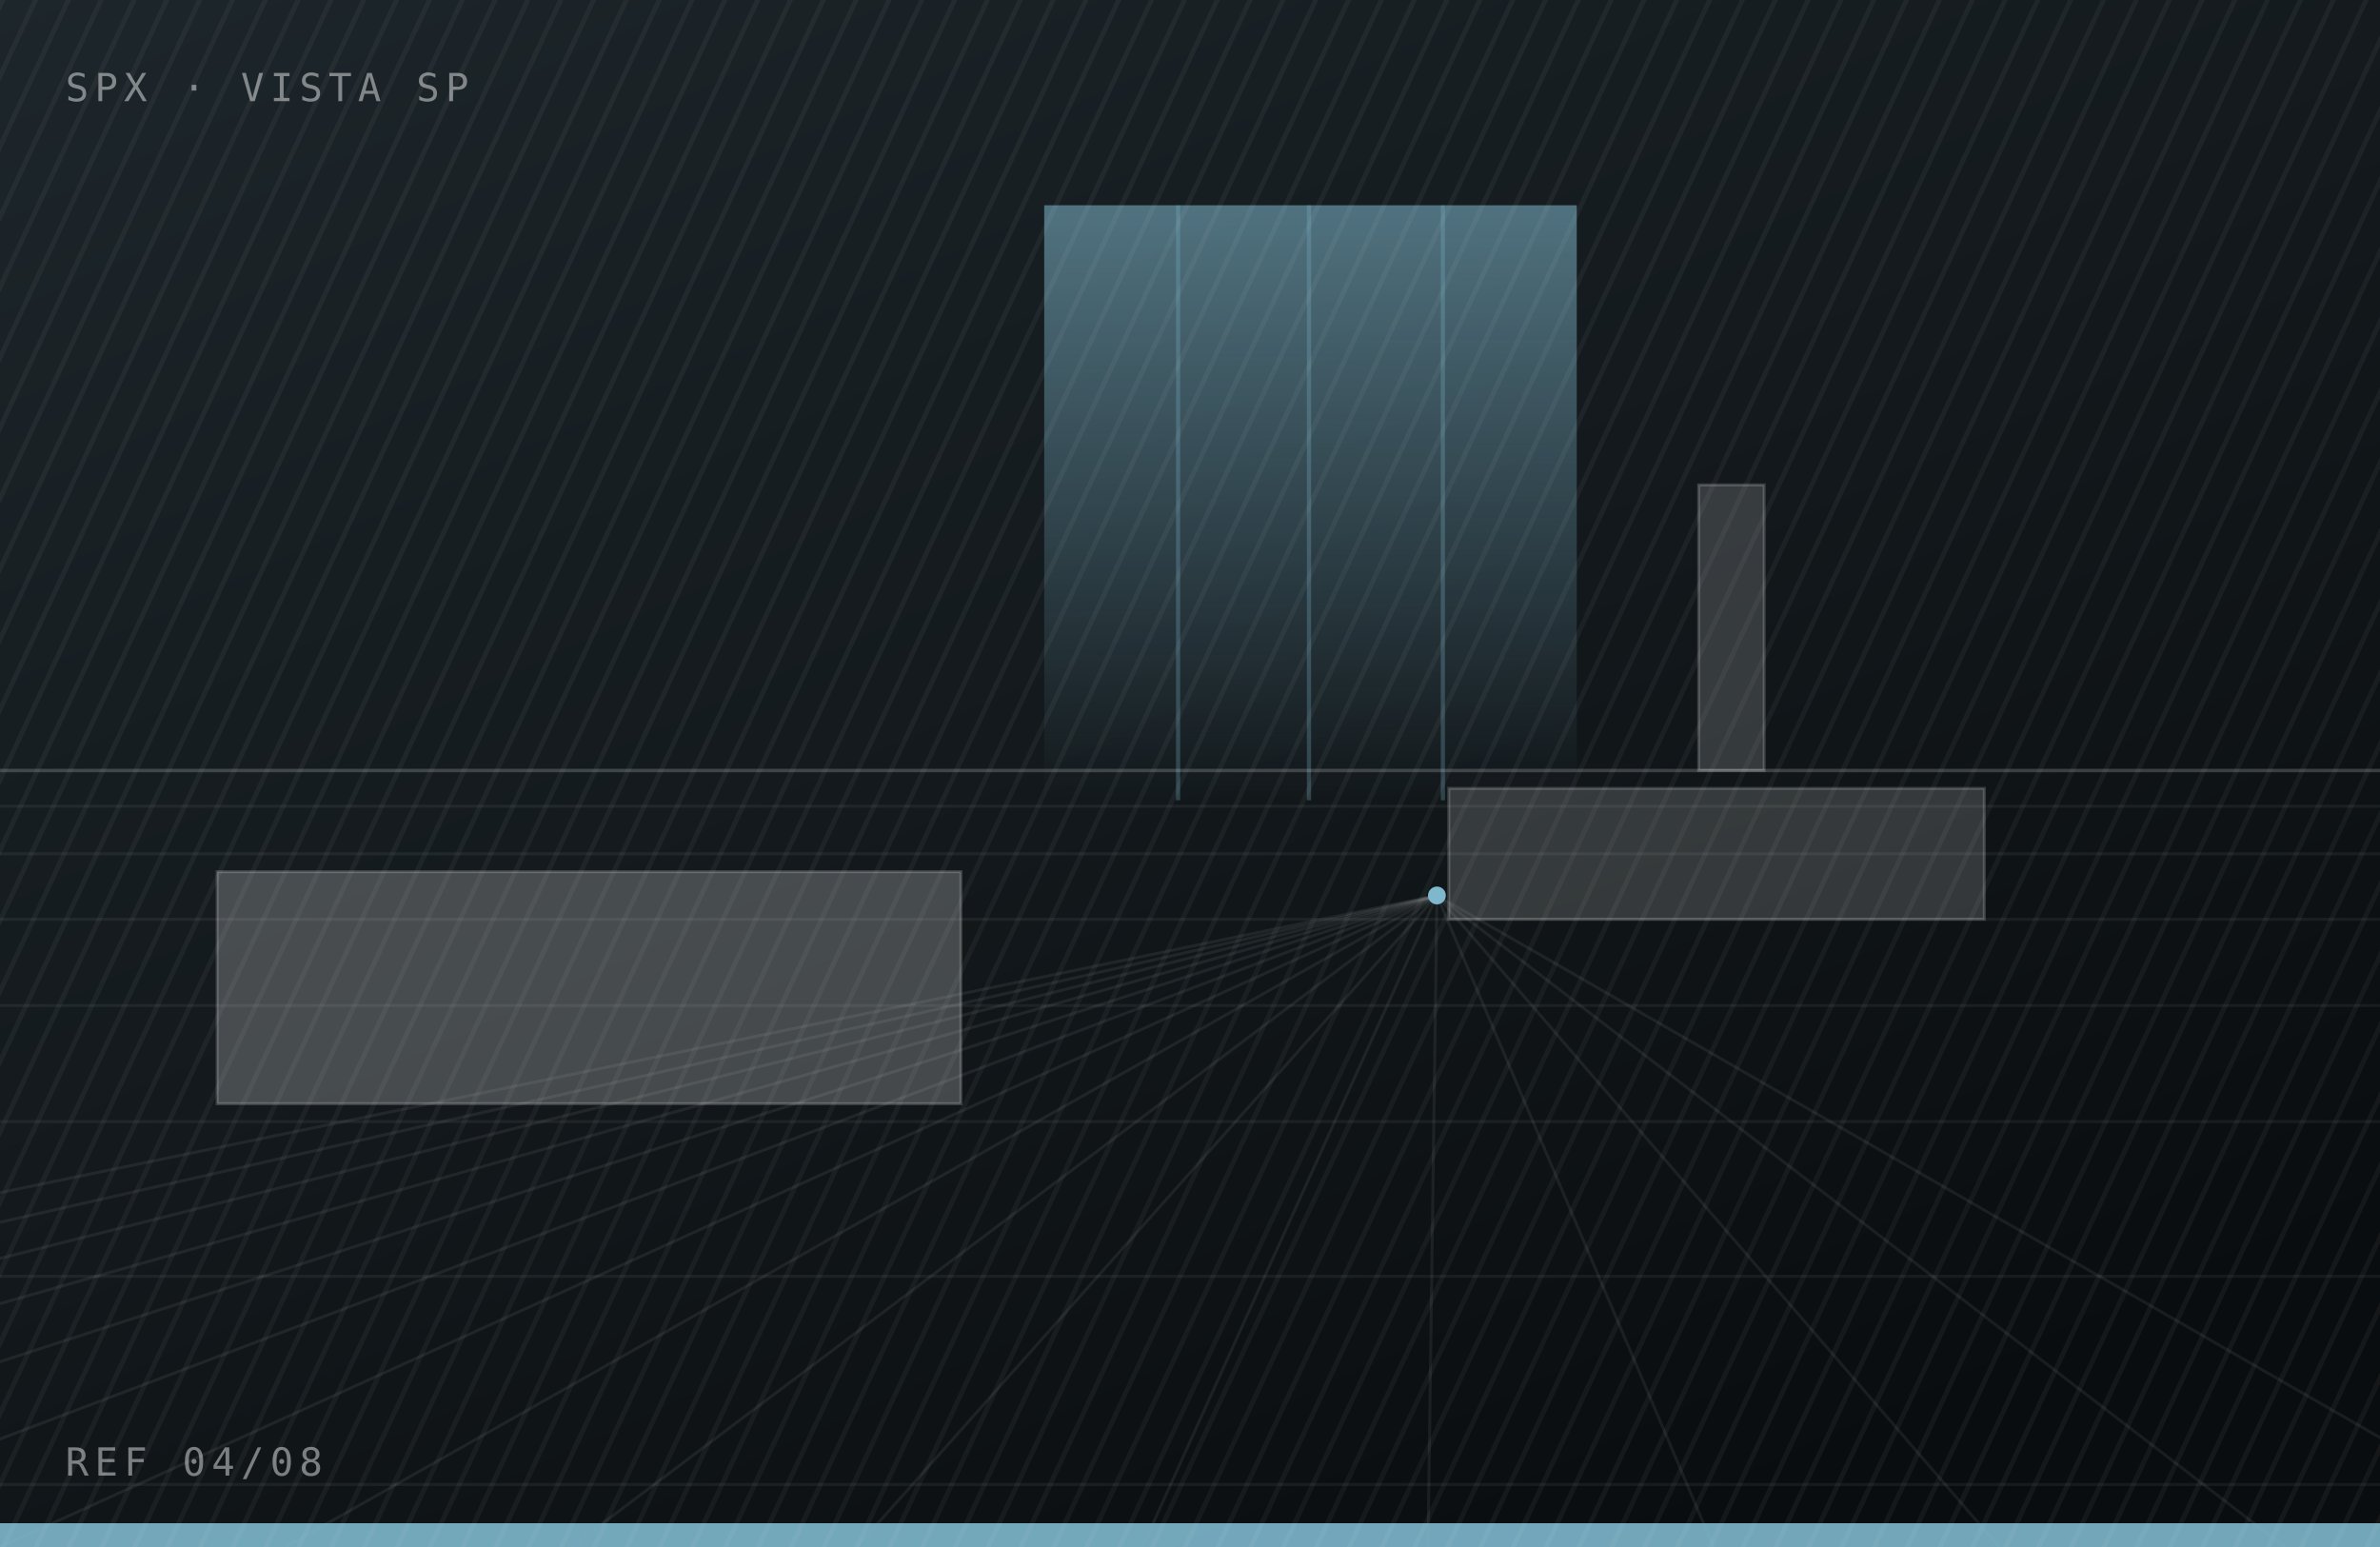
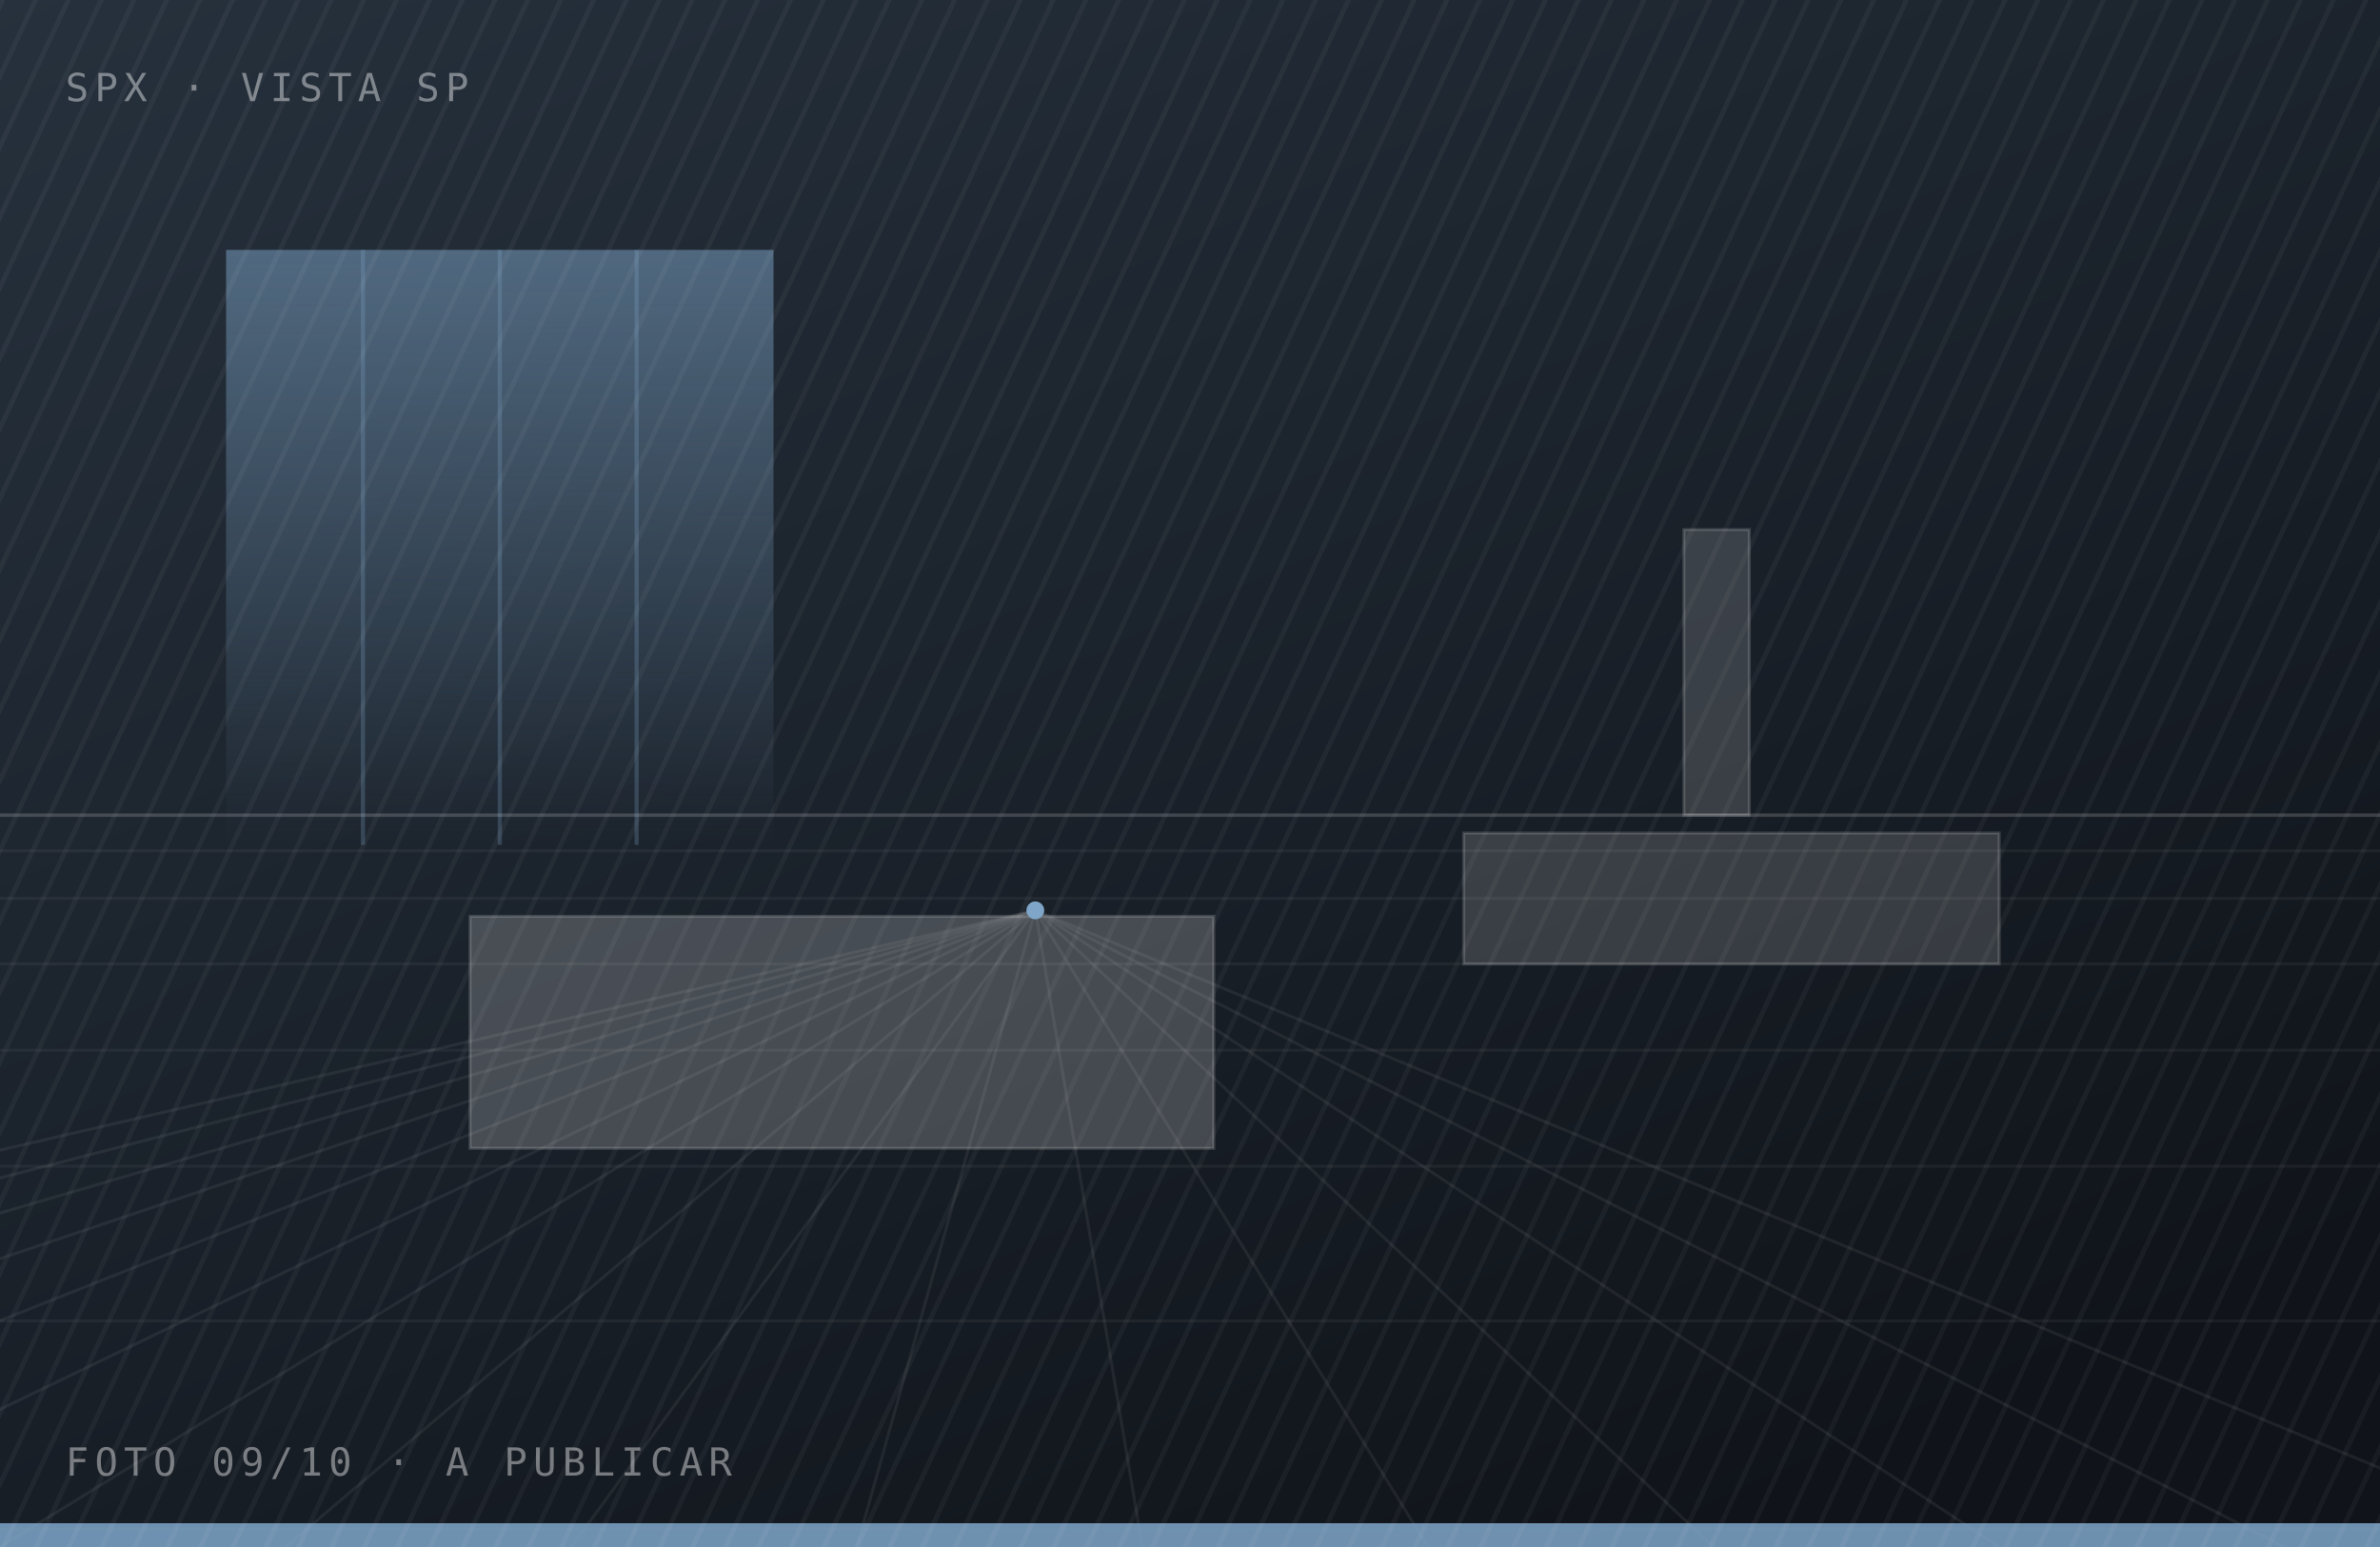
<svg xmlns="http://www.w3.org/2000/svg" viewBox="0 0 800 520" role="img" aria-label="Render de obra SPX">
  <defs>
-     <linearGradient id="g3" x1="0" y1="0" x2=".7" y2="1">
-       <stop offset="0" stop-color="#1D262B" />
-       <stop offset="1" stop-color="#0A0D0F" />
+     <linearGradient id="g8" x1="0" y1="0" x2=".7" y2="1">
+       <stop offset="0" stop-color="#26313D" />
+       <stop offset="1" stop-color="#10141A" />
    </linearGradient>
-     <linearGradient id="l3" x1="0" y1="0" x2="0" y2="1">
-       <stop offset="0" stop-color="#7FB7CC" stop-opacity=".55" />
-       <stop offset="1" stop-color="#7FB7CC" stop-opacity="0" />
+     <linearGradient id="l8" x1="0" y1="0" x2="0" y2="1">
+       <stop offset="0" stop-color="#7FA6C9" stop-opacity=".5" />
+       <stop offset="1" stop-color="#7FA6C9" stop-opacity="0" />
    </linearGradient>
-     <pattern id="h3" width="10" height="10" patternTransform="rotate(25)" patternUnits="userSpaceOnUse">
-       <line x1="0" y1="0" x2="0" y2="10" stroke="#ffffff" stroke-opacity=".045" stroke-width="3.2" />
+     <pattern id="h8" width="10" height="10" patternTransform="rotate(25)" patternUnits="userSpaceOnUse">
+       <line x1="0" y1="0" x2="0" y2="10" stroke="#ffffff" stroke-opacity=".04" stroke-width="3.2" />
    </pattern>
  </defs>
-   <rect width="800" height="520" fill="url(#g3)" />
-   <rect x="351" y="69" width="179" height="200" fill="url(#l3)" />
-   <line x1="396" y1="69" x2="396" y2="269" stroke="#7FB7CC" stroke-opacity=".28" stroke-width="1.4" />
-   <line x1="440" y1="69" x2="440" y2="269" stroke="#7FB7CC" stroke-opacity=".28" stroke-width="1.4" />
-   <line x1="485" y1="69" x2="485" y2="269" stroke="#7FB7CC" stroke-opacity=".28" stroke-width="1.4" />
-   <line x1="-576" y1="520" x2="483" y2="301" stroke="#ffffff" stroke-opacity=".07" stroke-width="1" />
-   <line x1="-480" y1="520" x2="483" y2="301" stroke="#ffffff" stroke-opacity=".07" stroke-width="1" />
-   <line x1="-384" y1="520" x2="483" y2="301" stroke="#ffffff" stroke-opacity=".07" stroke-width="1" />
-   <line x1="-288" y1="520" x2="483" y2="301" stroke="#ffffff" stroke-opacity=".07" stroke-width="1" />
-   <line x1="-192" y1="520" x2="483" y2="301" stroke="#ffffff" stroke-opacity=".07" stroke-width="1" />
-   <line x1="-96" y1="520" x2="483" y2="301" stroke="#ffffff" stroke-opacity=".07" stroke-width="1" />
-   <line x1="0" y1="520" x2="483" y2="301" stroke="#ffffff" stroke-opacity=".07" stroke-width="1" />
-   <line x1="96" y1="520" x2="483" y2="301" stroke="#ffffff" stroke-opacity=".07" stroke-width="1" />
-   <line x1="192" y1="520" x2="483" y2="301" stroke="#ffffff" stroke-opacity=".07" stroke-width="1" />
-   <line x1="288" y1="520" x2="483" y2="301" stroke="#ffffff" stroke-opacity=".07" stroke-width="1" />
-   <line x1="384" y1="520" x2="483" y2="301" stroke="#ffffff" stroke-opacity=".07" stroke-width="1" />
-   <line x1="480" y1="520" x2="483" y2="301" stroke="#ffffff" stroke-opacity=".07" stroke-width="1" />
-   <line x1="576" y1="520" x2="483" y2="301" stroke="#ffffff" stroke-opacity=".07" stroke-width="1" />
-   <line x1="672" y1="520" x2="483" y2="301" stroke="#ffffff" stroke-opacity=".07" stroke-width="1" />
-   <line x1="768" y1="520" x2="483" y2="301" stroke="#ffffff" stroke-opacity=".07" stroke-width="1" />
-   <line x1="864" y1="520" x2="483" y2="301" stroke="#ffffff" stroke-opacity=".07" stroke-width="1" />
-   <line x1="0" y1="259" x2="800" y2="259" stroke="#ffffff" stroke-opacity=".055" stroke-width="1" />
-   <line x1="0" y1="271" x2="800" y2="271" stroke="#ffffff" stroke-opacity=".055" stroke-width="1" />
-   <line x1="0" y1="287" x2="800" y2="287" stroke="#ffffff" stroke-opacity=".055" stroke-width="1" />
-   <line x1="0" y1="309" x2="800" y2="309" stroke="#ffffff" stroke-opacity=".055" stroke-width="1" />
-   <line x1="0" y1="338" x2="800" y2="338" stroke="#ffffff" stroke-opacity=".055" stroke-width="1" />
-   <line x1="0" y1="377" x2="800" y2="377" stroke="#ffffff" stroke-opacity=".055" stroke-width="1" />
-   <line x1="0" y1="429" x2="800" y2="429" stroke="#ffffff" stroke-opacity=".055" stroke-width="1" />
-   <line x1="0" y1="499" x2="800" y2="499" stroke="#ffffff" stroke-opacity=".055" stroke-width="1" />
-   <line x1="0" y1="259" x2="800" y2="259" stroke="#ffffff" stroke-opacity=".14" stroke-width="1.2" />
-   <rect x="73" y="293" width="250" height="78" fill="#ffffff" fill-opacity=".22" />
-   <rect x="73" y="293" width="250" height="78" fill="none" stroke="#ffffff" stroke-opacity=".18" stroke-width="1" />
-   <rect x="487" y="265" width="180" height="44" fill="#ffffff" fill-opacity=".16" />
-   <rect x="487" y="265" width="180" height="44" fill="none" stroke="#ffffff" stroke-opacity=".18" stroke-width="1" />
-   <rect x="571" y="163" width="22" height="96" fill="#ffffff" fill-opacity=".16" />
-   <rect x="571" y="163" width="22" height="96" fill="none" stroke="#ffffff" stroke-opacity=".18" stroke-width="1" />
-   <rect x="0" y="512" width="800" height="8" fill="#7FB7CC" fill-opacity=".9" />
-   <circle cx="483" cy="301" r="3" fill="#7FB7CC" />
-   <rect width="800" height="520" fill="url(#h3)" />
-   <g font-family="monospace" font-size="13" fill="#ffffff" fill-opacity=".45" letter-spacing="2">
+   <rect width="800" height="520" fill="url(#g8)" />
+   <rect x="76" y="84" width="184" height="200" fill="url(#l8)" />
+   <line x1="122" y1="84" x2="122" y2="284" stroke="#7FA6C9" stroke-opacity=".26" stroke-width="1.4" />
+   <line x1="168" y1="84" x2="168" y2="284" stroke="#7FA6C9" stroke-opacity=".26" stroke-width="1.4" />
+   <line x1="214" y1="84" x2="214" y2="284" stroke="#7FA6C9" stroke-opacity=".26" stroke-width="1.4" />
+   <line x1="-576" y1="520" x2="348" y2="306" stroke="#ffffff" stroke-opacity=".065" stroke-width="1" />
+   <line x1="-480" y1="520" x2="348" y2="306" stroke="#ffffff" stroke-opacity=".065" stroke-width="1" />
+   <line x1="-384" y1="520" x2="348" y2="306" stroke="#ffffff" stroke-opacity=".065" stroke-width="1" />
+   <line x1="-288" y1="520" x2="348" y2="306" stroke="#ffffff" stroke-opacity=".065" stroke-width="1" />
+   <line x1="-192" y1="520" x2="348" y2="306" stroke="#ffffff" stroke-opacity=".065" stroke-width="1" />
+   <line x1="-96" y1="520" x2="348" y2="306" stroke="#ffffff" stroke-opacity=".065" stroke-width="1" />
+   <line x1="0" y1="520" x2="348" y2="306" stroke="#ffffff" stroke-opacity=".065" stroke-width="1" />
+   <line x1="96" y1="520" x2="348" y2="306" stroke="#ffffff" stroke-opacity=".065" stroke-width="1" />
+   <line x1="192" y1="520" x2="348" y2="306" stroke="#ffffff" stroke-opacity=".065" stroke-width="1" />
+   <line x1="288" y1="520" x2="348" y2="306" stroke="#ffffff" stroke-opacity=".065" stroke-width="1" />
+   <line x1="384" y1="520" x2="348" y2="306" stroke="#ffffff" stroke-opacity=".065" stroke-width="1" />
+   <line x1="480" y1="520" x2="348" y2="306" stroke="#ffffff" stroke-opacity=".065" stroke-width="1" />
+   <line x1="576" y1="520" x2="348" y2="306" stroke="#ffffff" stroke-opacity=".065" stroke-width="1" />
+   <line x1="672" y1="520" x2="348" y2="306" stroke="#ffffff" stroke-opacity=".065" stroke-width="1" />
+   <line x1="768" y1="520" x2="348" y2="306" stroke="#ffffff" stroke-opacity=".065" stroke-width="1" />
+   <line x1="864" y1="520" x2="348" y2="306" stroke="#ffffff" stroke-opacity=".065" stroke-width="1" />
+   <line x1="0" y1="274" x2="800" y2="274" stroke="#ffffff" stroke-opacity=".05" stroke-width="1" />
+   <line x1="0" y1="286" x2="800" y2="286" stroke="#ffffff" stroke-opacity=".05" stroke-width="1" />
+   <line x1="0" y1="302" x2="800" y2="302" stroke="#ffffff" stroke-opacity=".05" stroke-width="1" />
+   <line x1="0" y1="324" x2="800" y2="324" stroke="#ffffff" stroke-opacity=".05" stroke-width="1" />
+   <line x1="0" y1="353" x2="800" y2="353" stroke="#ffffff" stroke-opacity=".05" stroke-width="1" />
+   <line x1="0" y1="392" x2="800" y2="392" stroke="#ffffff" stroke-opacity=".05" stroke-width="1" />
+   <line x1="0" y1="444" x2="800" y2="444" stroke="#ffffff" stroke-opacity=".05" stroke-width="1" />
+   <line x1="0" y1="514" x2="800" y2="514" stroke="#ffffff" stroke-opacity=".05" stroke-width="1" />
+   <line x1="0" y1="274" x2="800" y2="274" stroke="#ffffff" stroke-opacity=".13" stroke-width="1.2" />
+   <rect x="158" y="308" width="250" height="78" fill="#ffffff" fill-opacity=".2" />
+   <rect x="158" y="308" width="250" height="78" fill="none" stroke="#ffffff" stroke-opacity=".16" stroke-width="1" />
+   <rect x="492" y="280" width="180" height="44" fill="#ffffff" fill-opacity=".15" />
+   <rect x="492" y="280" width="180" height="44" fill="none" stroke="#ffffff" stroke-opacity=".16" stroke-width="1" />
+   <rect x="566" y="178" width="22" height="96" fill="#ffffff" fill-opacity=".15" />
+   <rect x="566" y="178" width="22" height="96" fill="none" stroke="#ffffff" stroke-opacity=".16" stroke-width="1" />
+   <rect x="0" y="512" width="800" height="8" fill="#7FA6C9" fill-opacity=".85" />
+   <circle cx="348" cy="306" r="3" fill="#7FA6C9" />
+   <rect width="800" height="520" fill="url(#h8)" />
+   <g font-family="monospace" font-size="13" fill="#ffffff" fill-opacity=".42" letter-spacing="2">
    <text x="22" y="34">SPX · VISTA SP</text>
-     <text x="22" y="496">REF 04/08</text>
+     <text x="22" y="496">FOTO 09/10 · A PUBLICAR</text>
  </g>
</svg>
